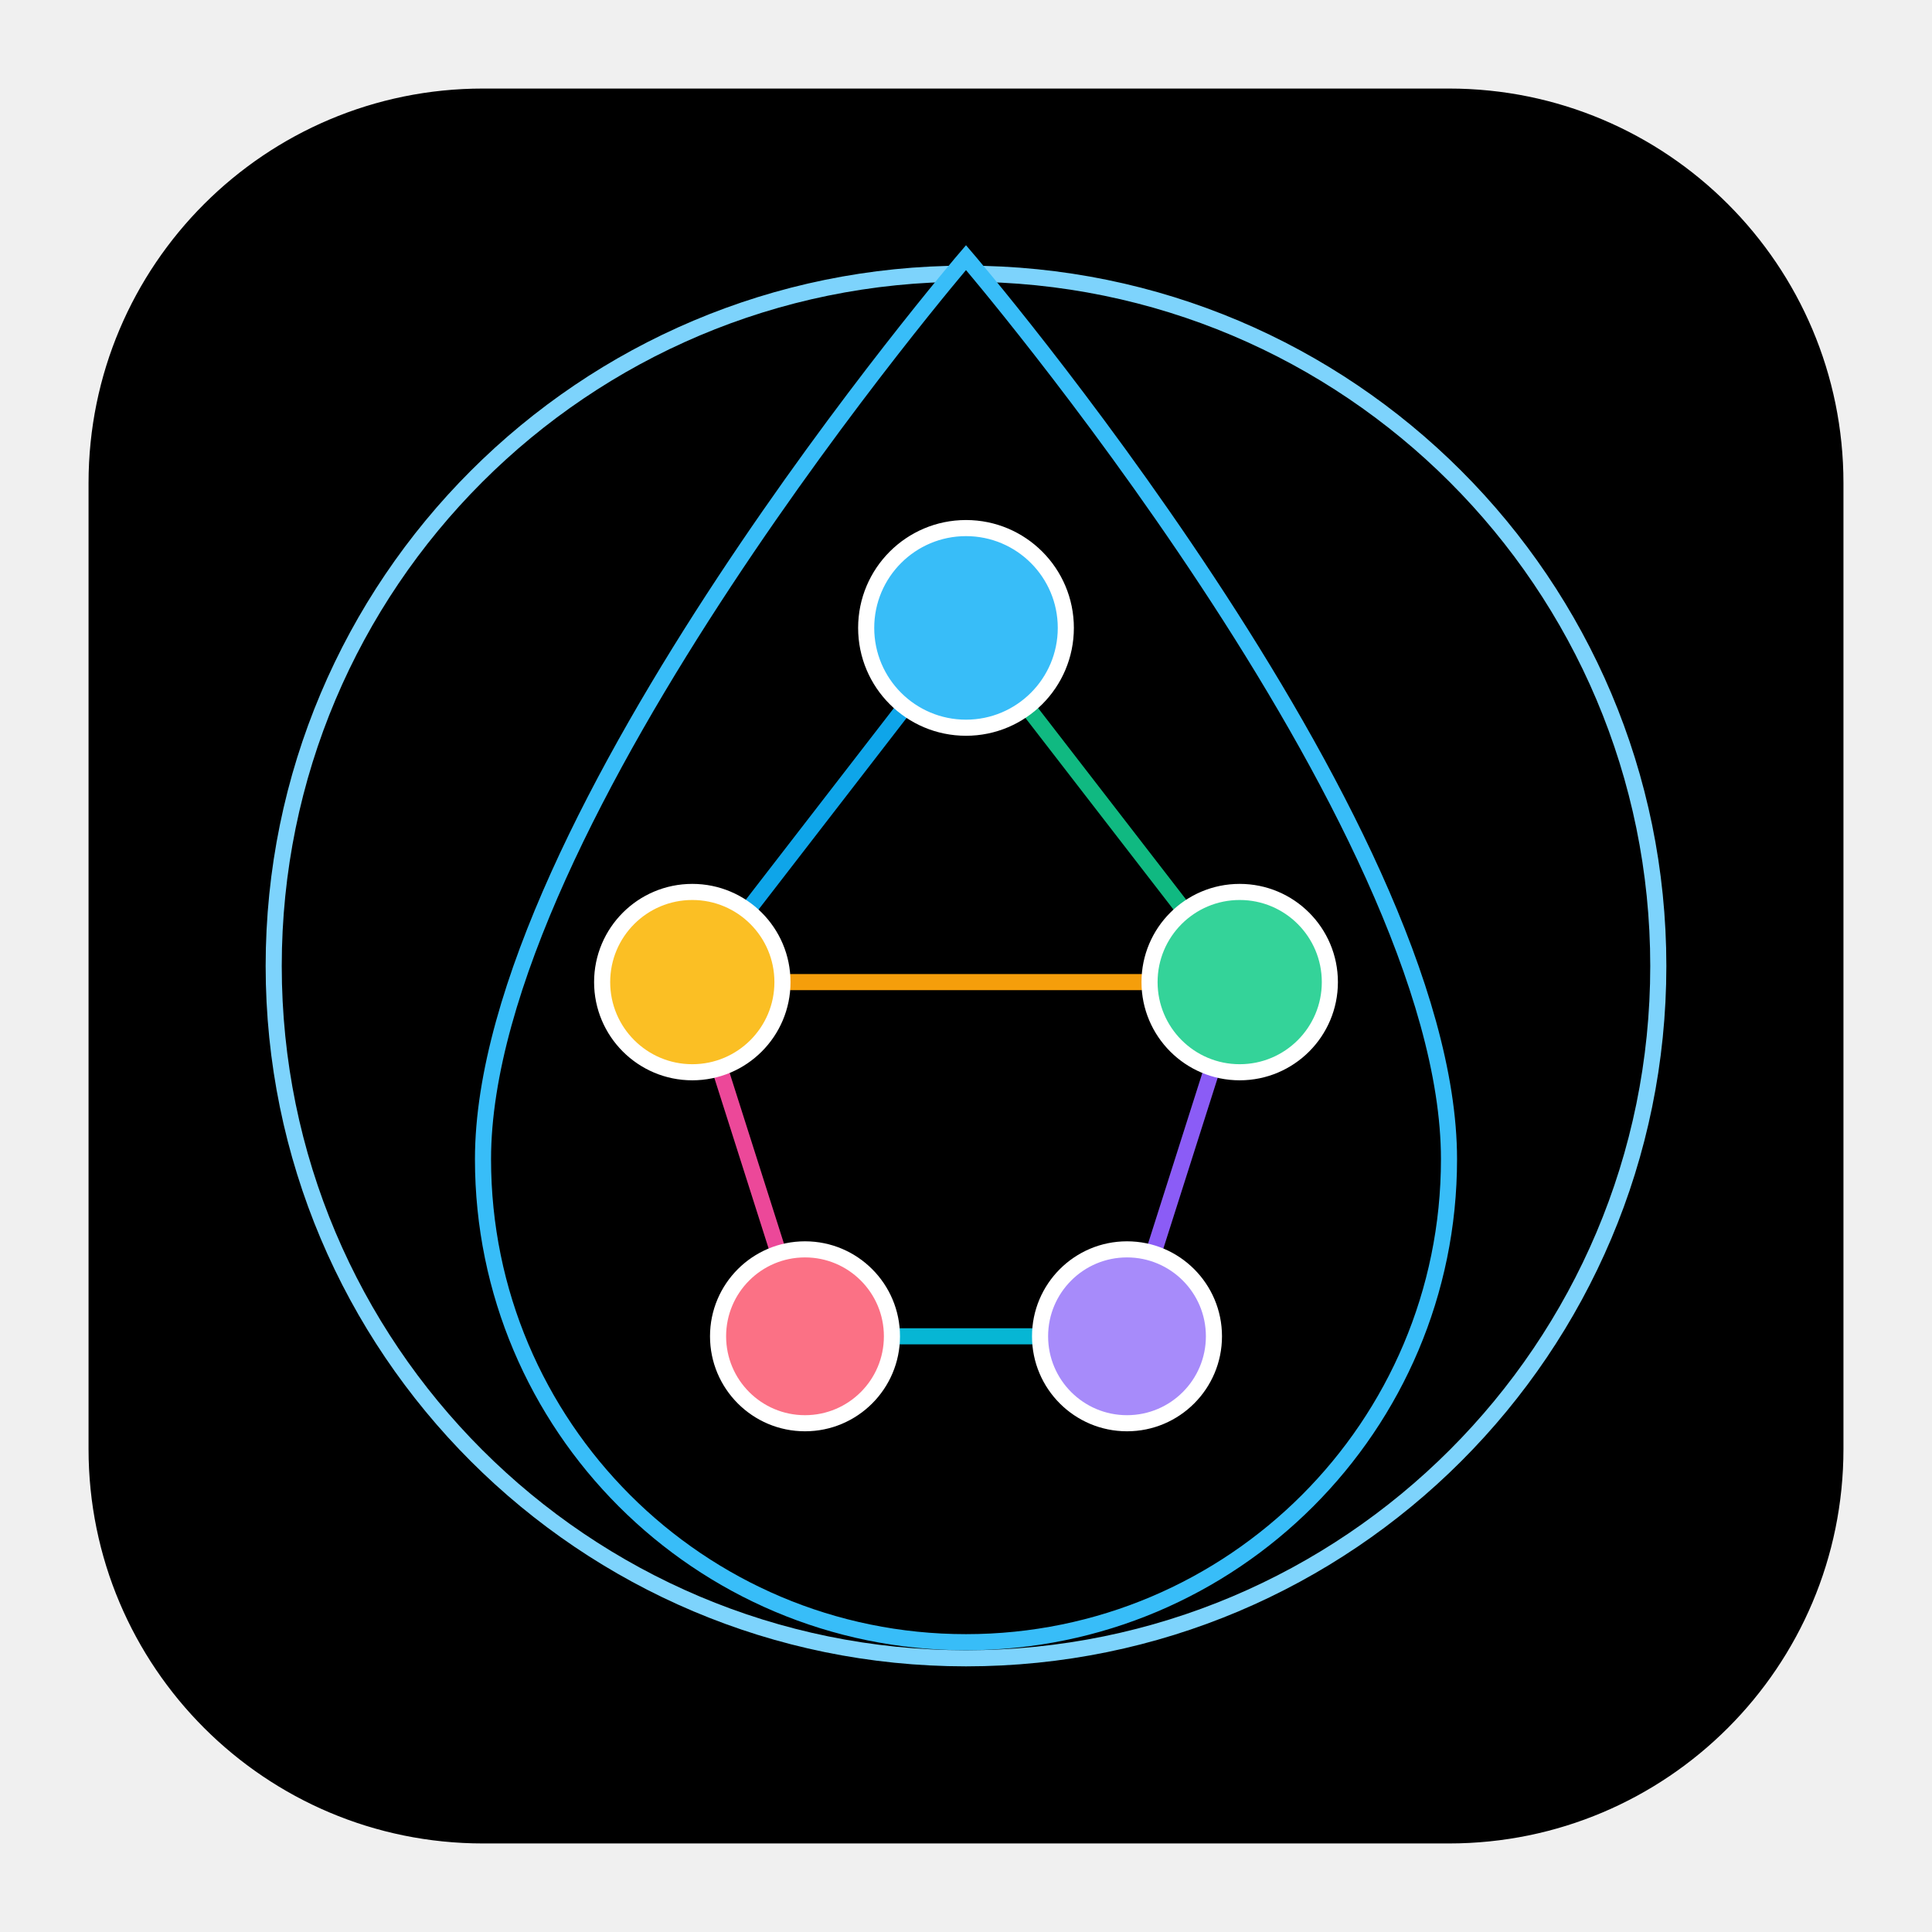
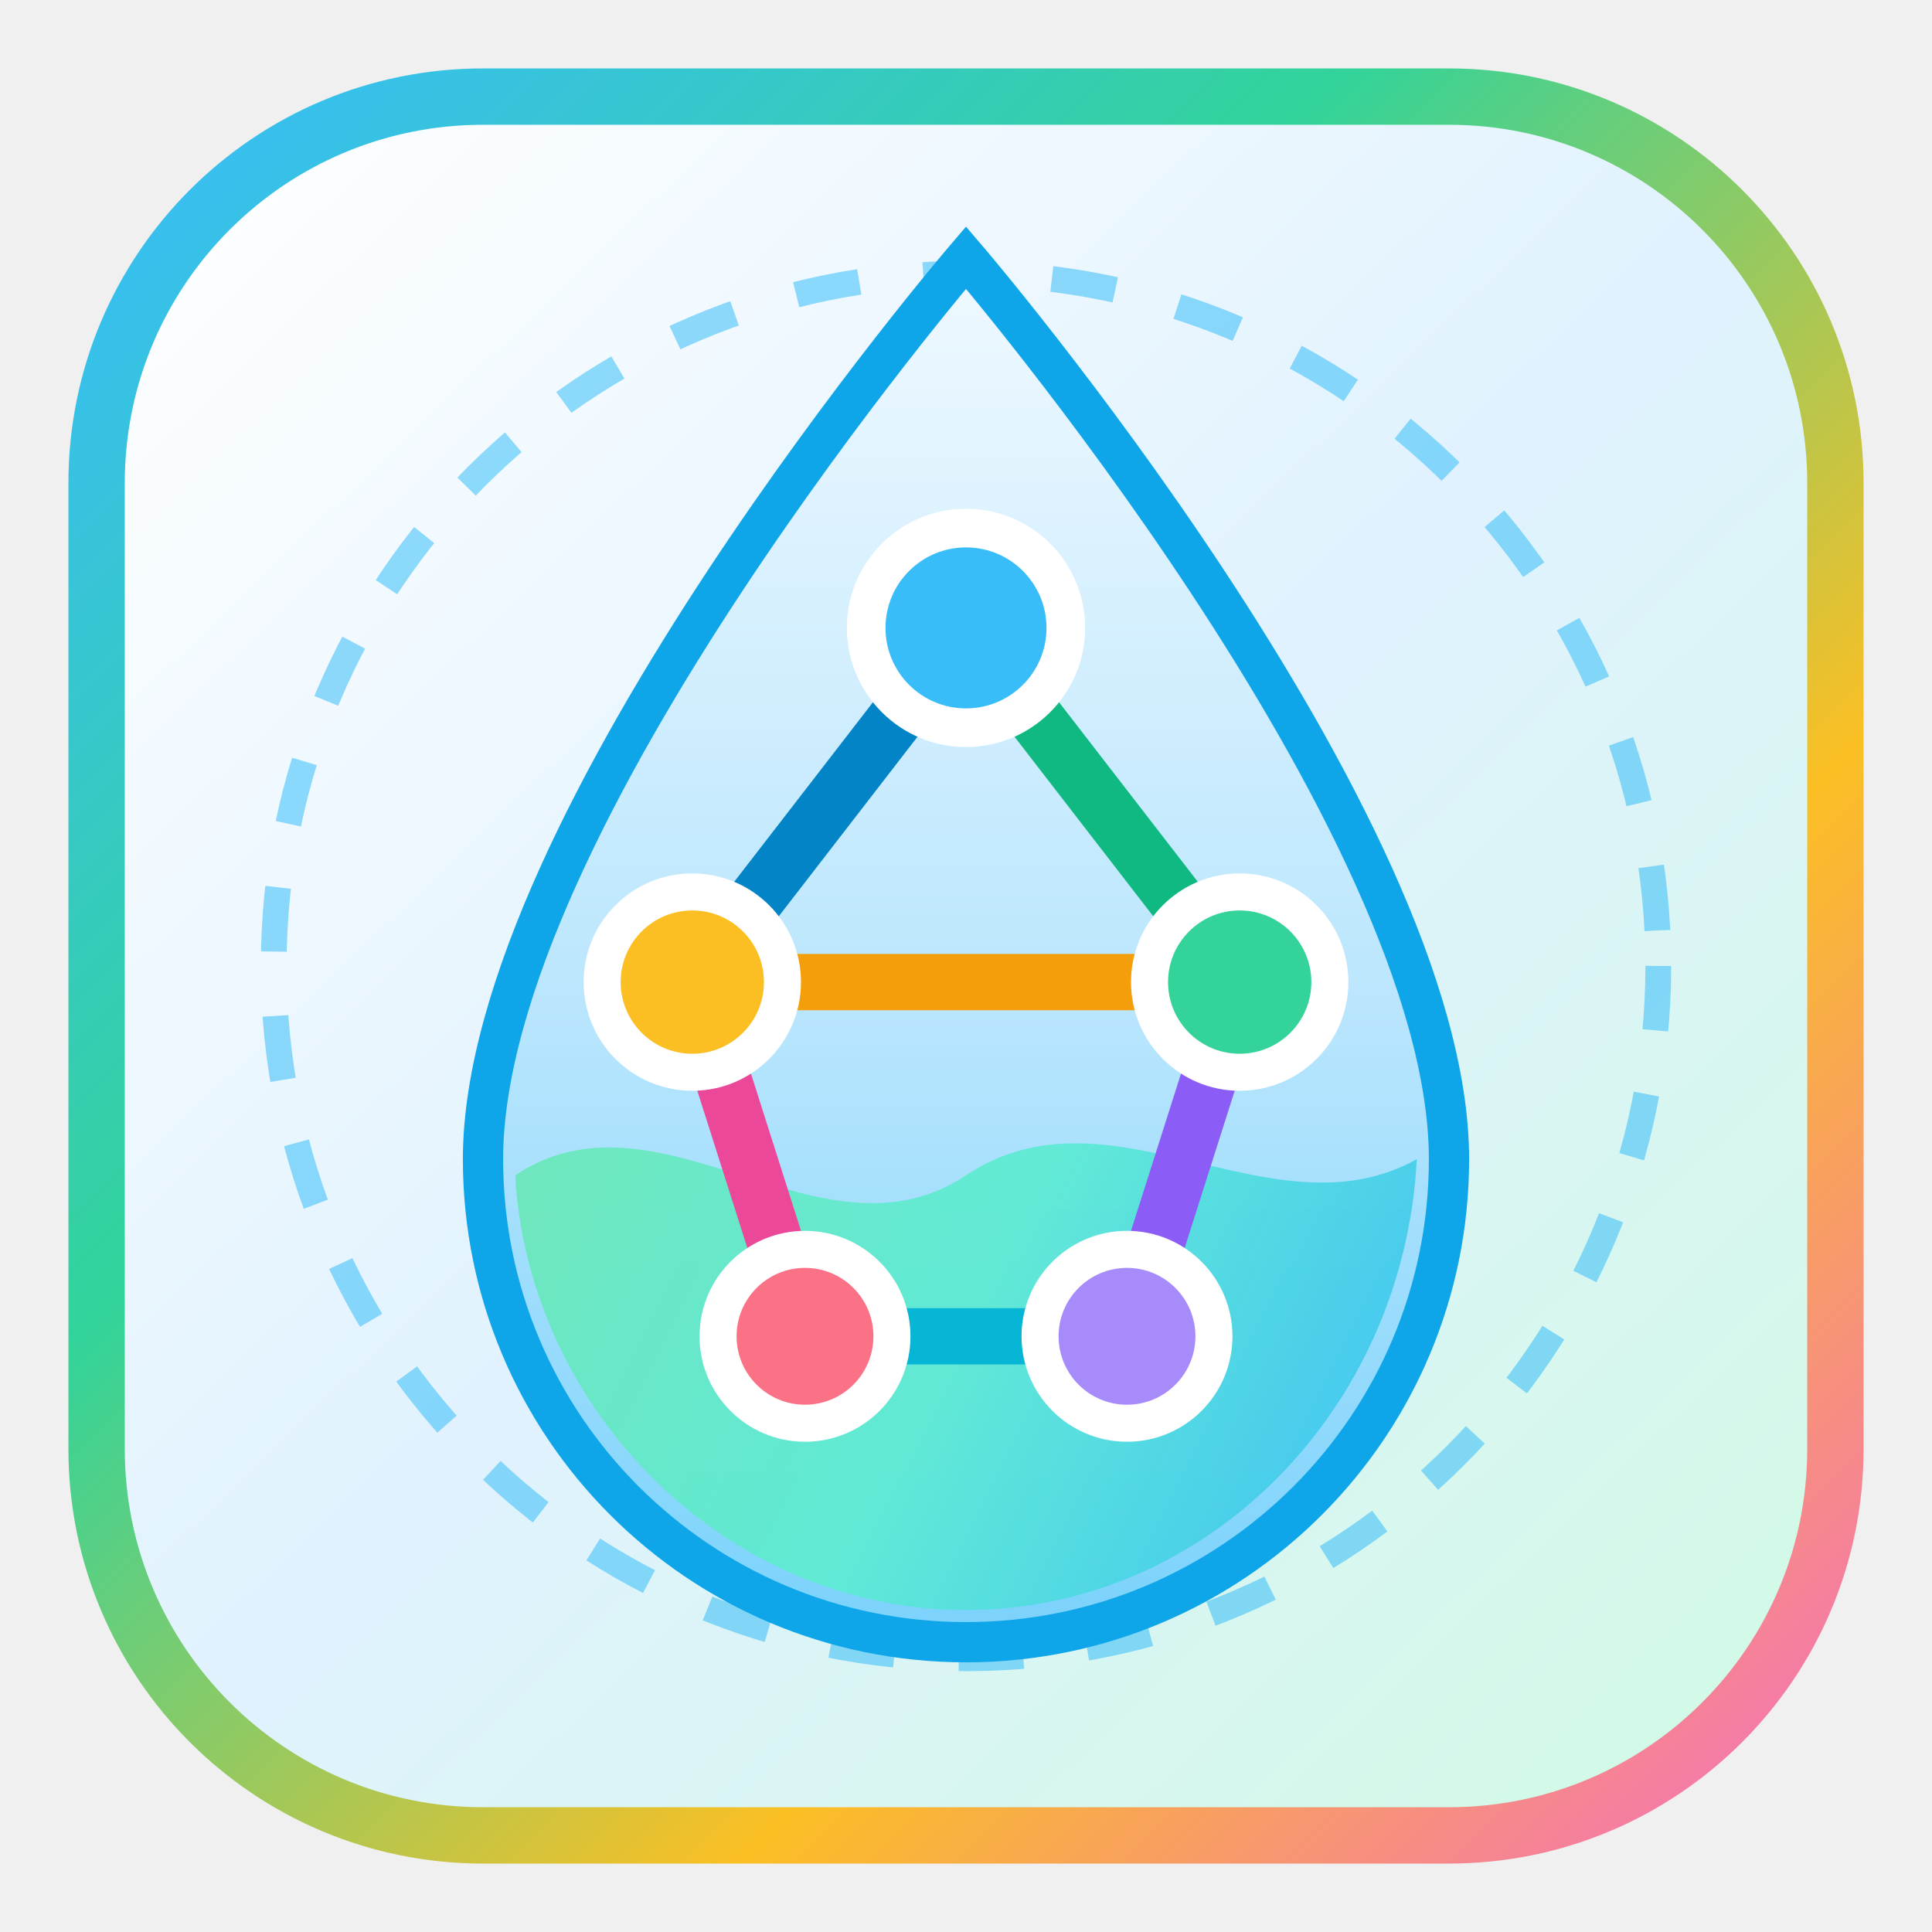
<svg xmlns="http://www.w3.org/2000/svg" viewBox="0 0 120 120" fill="none">
  <defs>
    <linearGradient id="epanetLightBg" x1="10" y1="8" x2="110" y2="112" gradientUnits="userSpaceOnUse">
-       <stop offset="0%" stopColor="#ffffff" />
-       <stop offset="50%" stopColor="#f0f9ff" />
-       <stop offset="100%" stopColor="#ecfdf5" />
+       <stop offset="0%" stop-color="#ffffff" />
+       <stop offset="50%" stop-color="#e0f2fe" />
+       <stop offset="100%" stop-color="#d1fae5" />
    </linearGradient>
    <linearGradient id="epanetBorder" x1="8" y1="8" x2="112" y2="112" gradientUnits="userSpaceOnUse">
-       <stop offset="0%" stopColor="#38bdf8" />
-       <stop offset="35%" stopColor="#34d399" />
-       <stop offset="70%" stopColor="#fbbf24" />
-       <stop offset="100%" stopColor="#f472b6" />
+       <stop offset="0%" stop-color="#38bdf8" />
+       <stop offset="35%" stop-color="#34d399" />
+       <stop offset="70%" stop-color="#fbbf24" />
+       <stop offset="100%" stop-color="#f472b6" />
    </linearGradient>
    <linearGradient id="epanetDropLight" x1="60" y1="16" x2="60" y2="100" gradientUnits="userSpaceOnUse">
-       <stop offset="0%" stopColor="#e0f2fe" />
-       <stop offset="55%" stopColor="#bae6fd" />
-       <stop offset="100%" stopColor="#7dd3fc" />
+       <stop offset="0%" stop-color="#f0f9ff" />
+       <stop offset="55%" stop-color="#bae6fd" />
+       <stop offset="100%" stop-color="#7dd3fc" />
    </linearGradient>
    <linearGradient id="epanetWaveLight" x1="30" y1="68" x2="90" y2="98" gradientUnits="userSpaceOnUse">
-       <stop offset="0%" stopColor="#6ee7b7" />
-       <stop offset="50%" stopColor="#5eead4" />
-       <stop offset="100%" stopColor="#38bdf8" />
+       <stop offset="0%" stop-color="#6ee7b7" />
+       <stop offset="50%" stop-color="#5eead4" />
+       <stop offset="100%" stop-color="#38bdf8" />
    </linearGradient>
  </defs>
-   <rect x="6" y="6" width="108" height="108" rx="24" fill="url(#epanetLightBg)" stroke="url(#epanetBorder)" strokeWidth="3.5" />
-   <circle cx="60" cy="60" r="43" stroke="#7dd3fc" strokeOpacity="0.55" strokeWidth="1.6" strokeDasharray="4 4" />
-   <path d="M60 16C60 16 30 51 30 72C30 88.569 43.431 102 60 102C76.569 102 90 88.569 90 72C90 51 60 16 60 16Z" fill="url(#epanetDropLight)" stroke="#38bdf8" strokeWidth="2.5" />
-   <path d="M32 73C41 67 51 79 60 73C69 67 79 77 88 72C87.2 87.5 75 100 60 100C45 100 32.8 87.5 32 73Z" fill="url(#epanetWaveLight)" opacity="0.92" />
-   <g strokeWidth="3.4" strokeLinecap="round">
-     <line x1="60" y1="39" x2="43" y2="61" stroke="#0ea5e9" />
+   <rect x="6" y="6" width="108" height="108" rx="24" fill="url(#epanetLightBg)" stroke="url(#epanetBorder)" stroke-width="3.5" />
+   <circle cx="60" cy="60" r="43" stroke="#38bdf8" stroke-opacity="0.55" stroke-width="1.6" stroke-dasharray="4 4" />
+   <path d="M60 16C60 16 30 51 30 72C30 88.569 43.431 102 60 102C76.569 102 90 88.569 90 72C90 51 60 16 60 16Z" fill="url(#epanetDropLight)" stroke="#0ea5e9" stroke-width="2.5" />
+   <path d="M32 73C41 67 51 79 60 73C69 67 79 77 88 72C87.2 87.5 75 100 60 100C45 100 32.8 87.5 32 73Z" fill="url(#epanetWaveLight)" opacity="0.95" />
+   <g stroke-width="3.5" stroke-linecap="round">
+     <line x1="60" y1="39" x2="43" y2="61" stroke="#0284c7" />
    <line x1="60" y1="39" x2="77" y2="61" stroke="#10b981" />
    <line x1="43" y1="61" x2="77" y2="61" stroke="#f59e0b" />
    <line x1="43" y1="61" x2="50" y2="83" stroke="#ec4899" />
    <line x1="77" y1="61" x2="70" y2="83" stroke="#8b5cf6" />
    <line x1="50" y1="83" x2="70" y2="83" stroke="#06b6d4" />
  </g>
-   <circle cx="60" cy="39" r="6.2" fill="#38bdf8" stroke="#ffffff" strokeWidth="2.4" />
-   <circle cx="43" cy="61" r="5.6" fill="#fbbf24" stroke="#ffffff" strokeWidth="2.3" />
-   <circle cx="77" cy="61" r="5.6" fill="#34d399" stroke="#ffffff" strokeWidth="2.3" />
-   <circle cx="50" cy="83" r="5.4" fill="#fb7185" stroke="#ffffff" strokeWidth="2.3" />
-   <circle cx="70" cy="83" r="5.4" fill="#a78bfa" stroke="#ffffff" strokeWidth="2.3" />
+   <circle cx="60" cy="39" r="6.2" fill="#38bdf8" stroke="#ffffff" stroke-width="2.4" />
+   <circle cx="43" cy="61" r="5.6" fill="#fbbf24" stroke="#ffffff" stroke-width="2.3" />
+   <circle cx="77" cy="61" r="5.6" fill="#34d399" stroke="#ffffff" stroke-width="2.3" />
+   <circle cx="50" cy="83" r="5.4" fill="#fb7185" stroke="#ffffff" stroke-width="2.3" />
+   <circle cx="70" cy="83" r="5.4" fill="#a78bfa" stroke="#ffffff" stroke-width="2.3" />
</svg>
